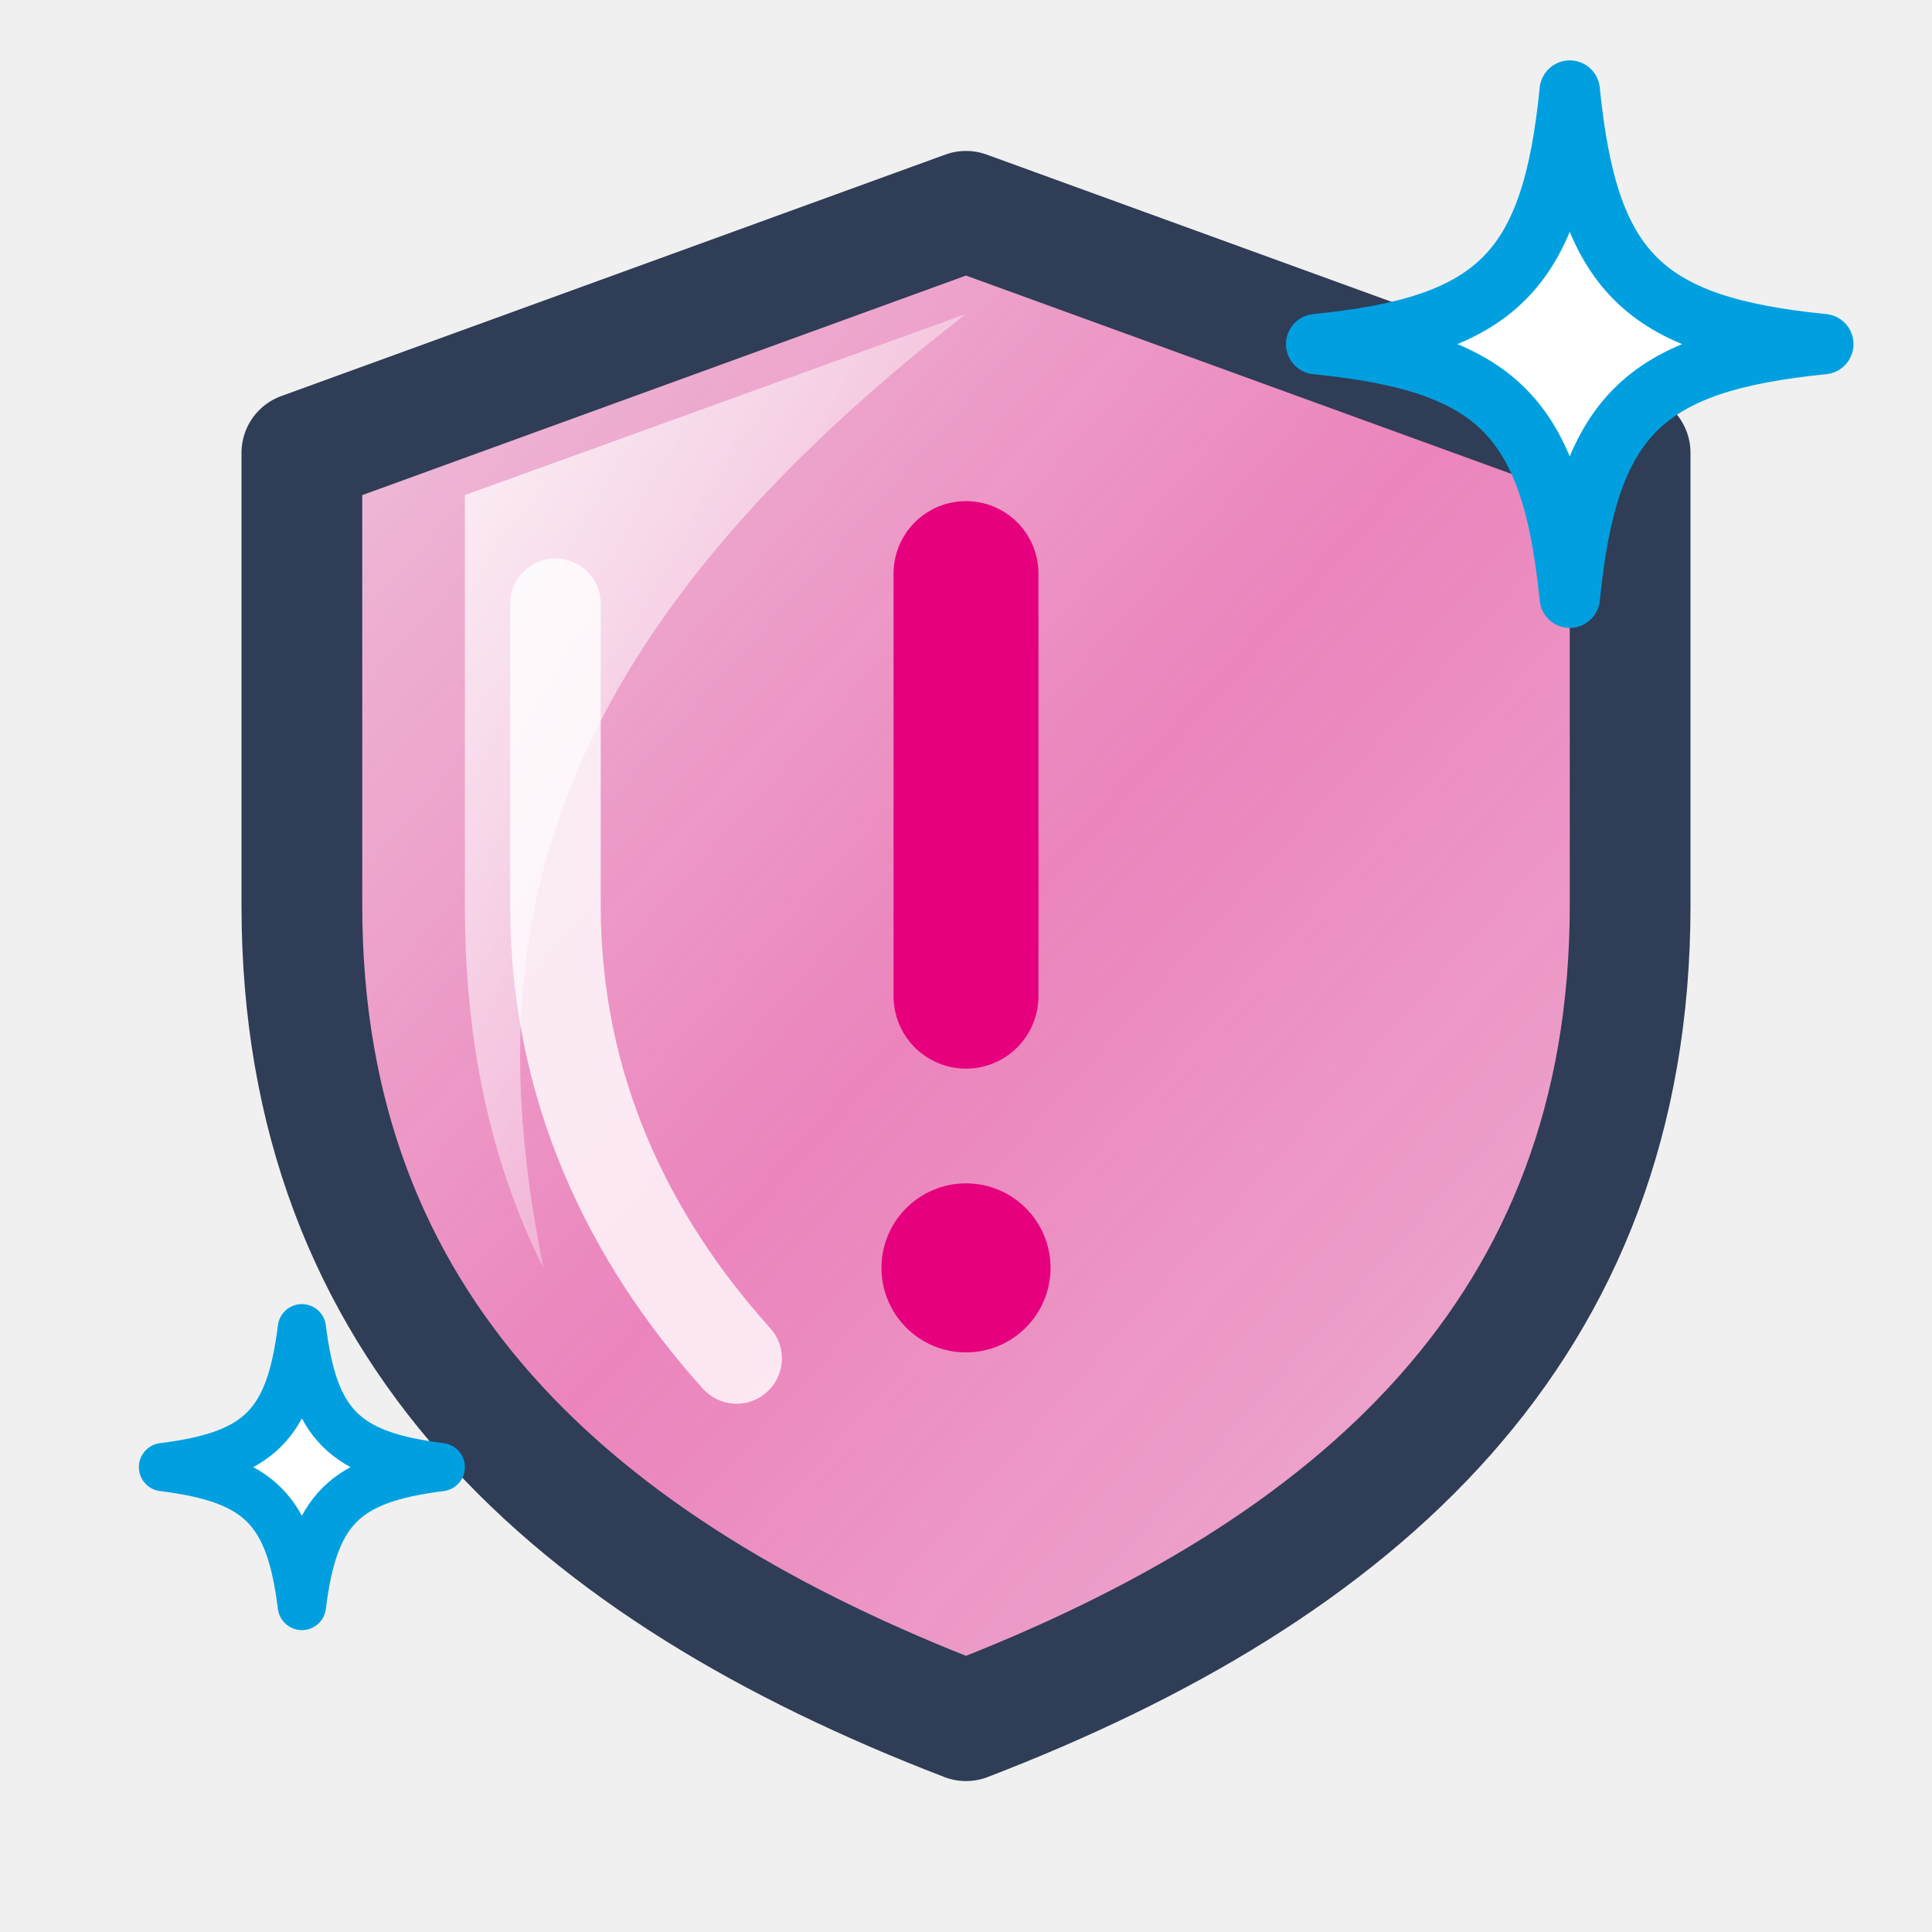
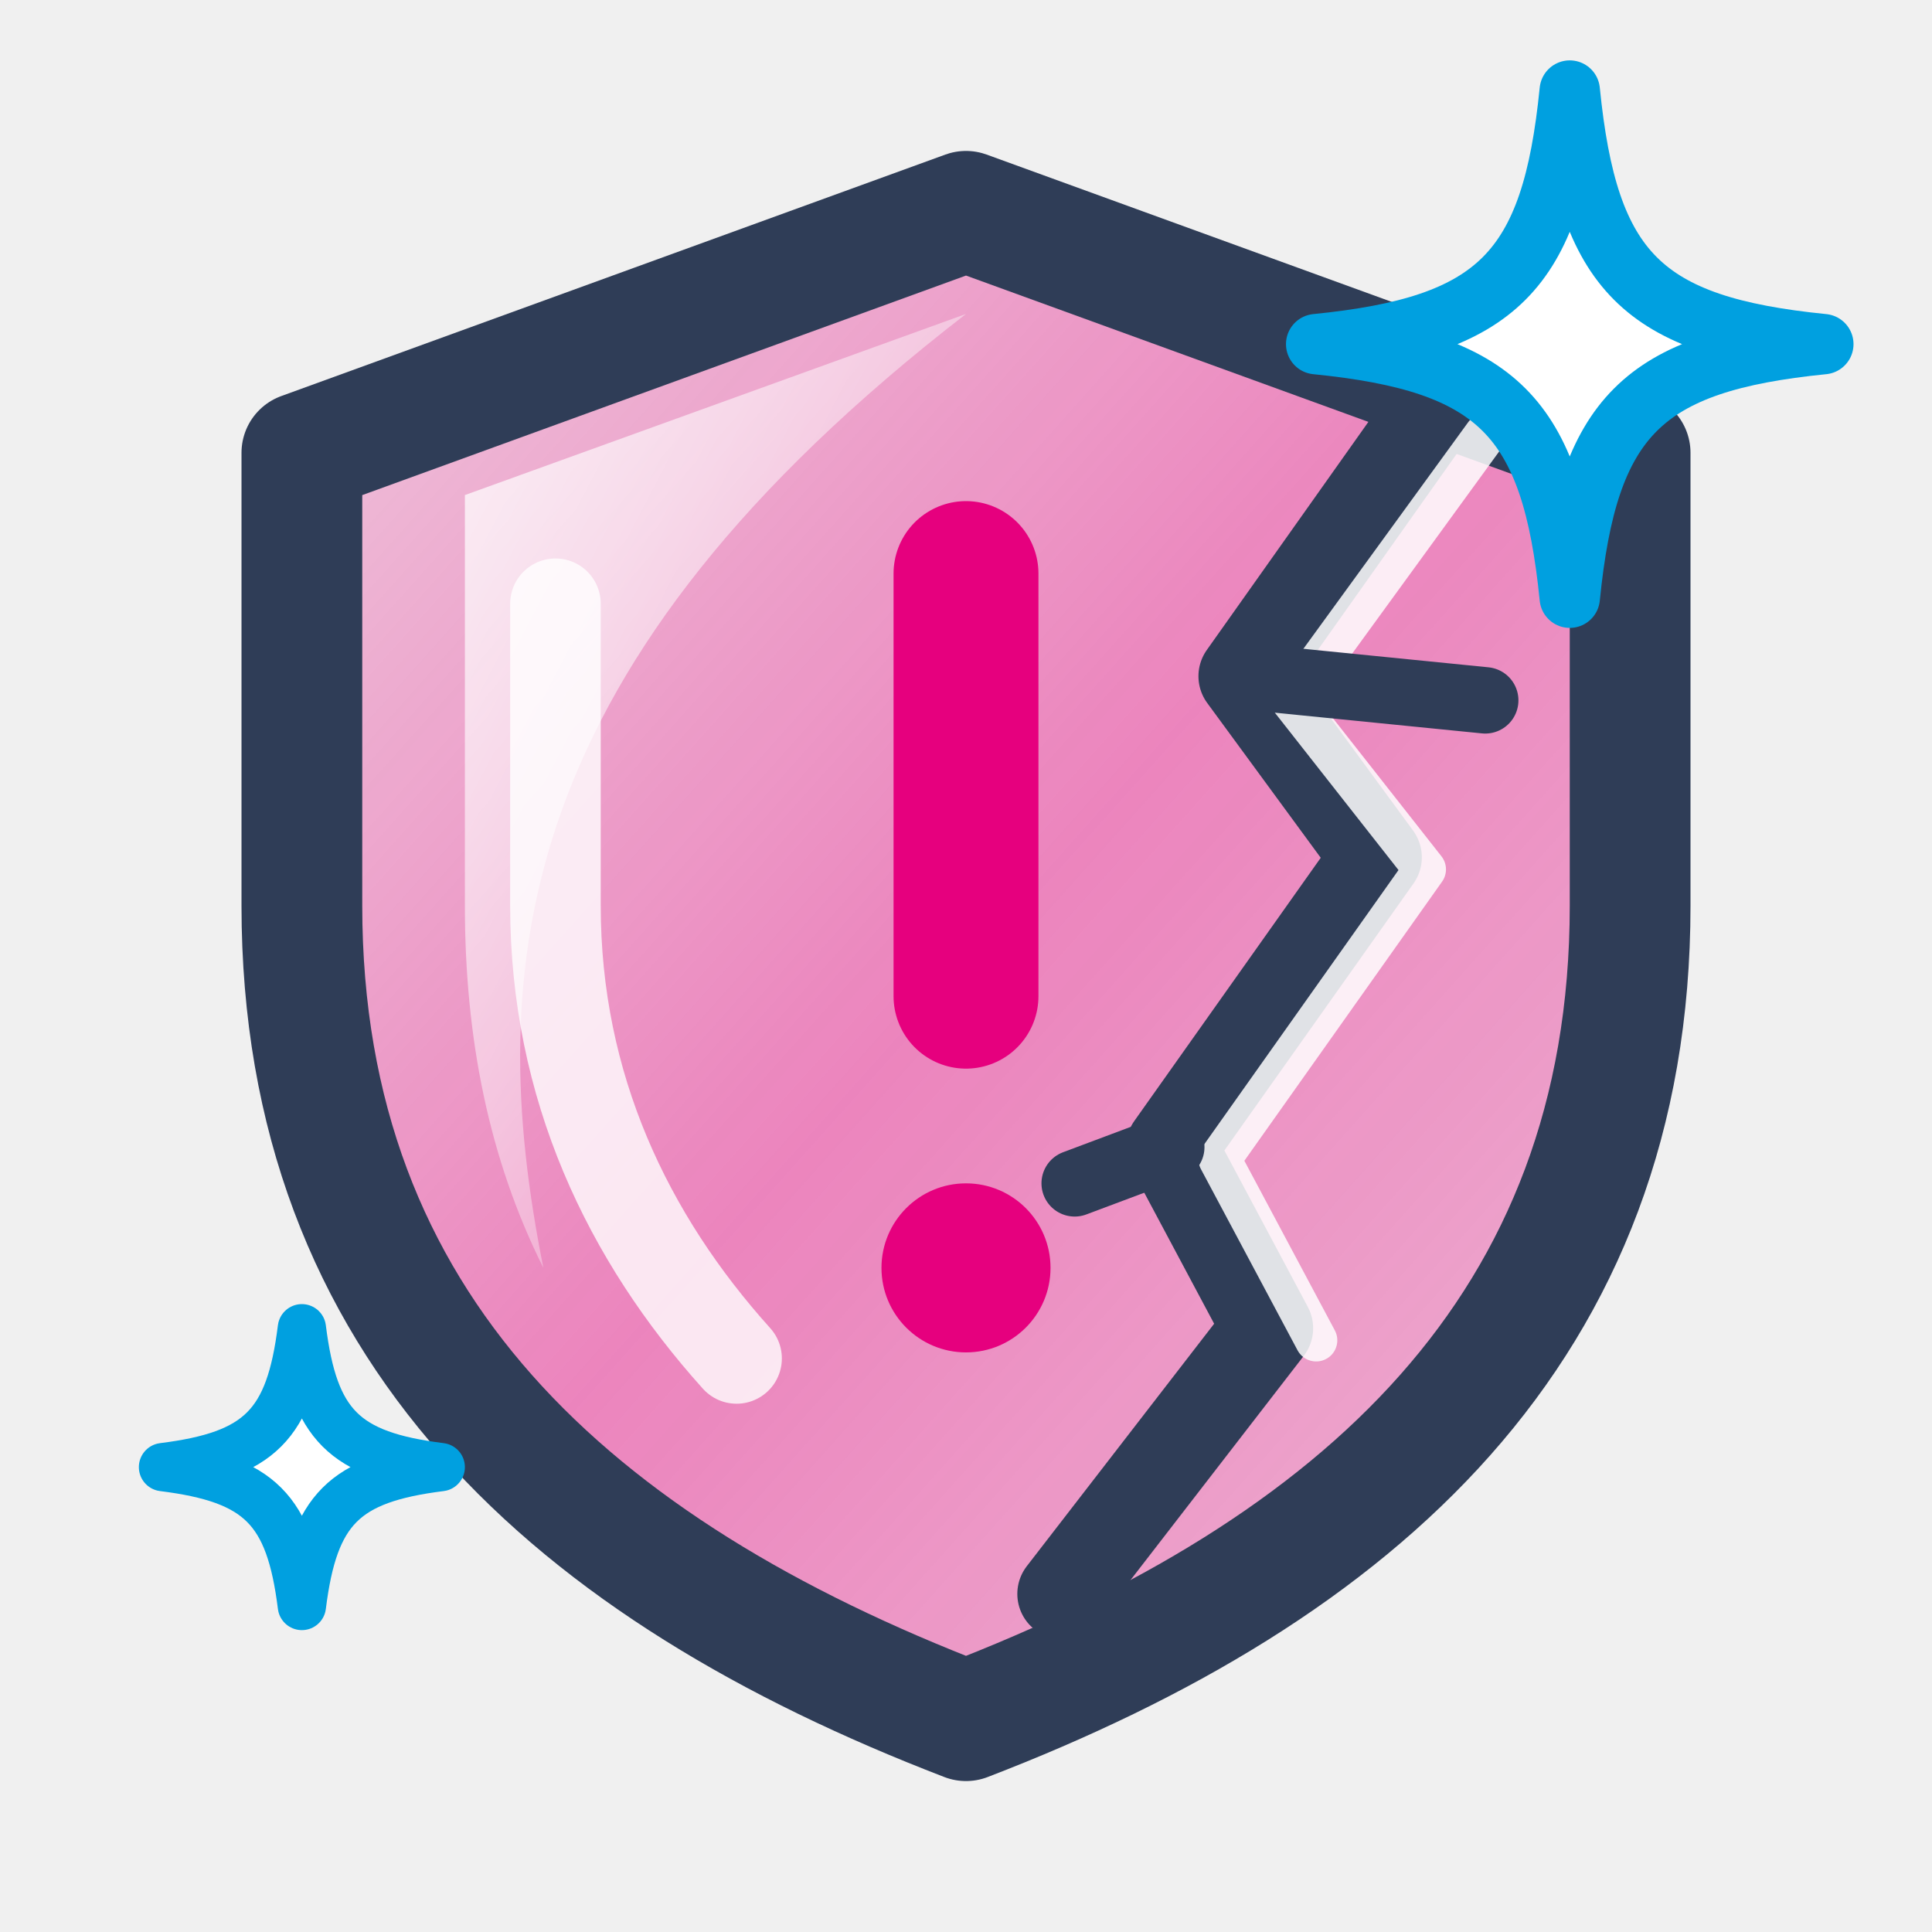
<svg xmlns="http://www.w3.org/2000/svg" viewBox="0 0 32 32" fill="none" stroke-width="2" stroke-linecap="round" stroke-linejoin="round">
  <defs>
    <linearGradient id="g" x1="0" y1="0" x2="1" y2="1">
      <stop offset="0" stop-color="#e6007e" stop-opacity=".18" />
      <stop offset=".5" stop-color="#e6007e" stop-opacity=".45" />
      <stop offset="1" stop-color="#e6007e" stop-opacity=".25" />
    </linearGradient>
    <linearGradient id="s" x1="0" y1="0" x2="1" y2="1">
      <stop offset="0" stop-color="#fff" stop-opacity=".95" />
      <stop offset="1" stop-color="#fff" stop-opacity="0" />
    </linearGradient>
  </defs>
  <path d="M16 3.5l11 4v7.5c0 7-4.5 11-11 13.5C9.5 26 5 22 5 15V7.5z" fill="url(#g)" stroke="#2f3d57" />
  <path d="M16 5.2l-8.3 3v6.800c0 2.200.4 4.200 1.300 6C8 16 8.500 11 16 5.200z" fill="url(#s)" stroke="none" opacity=".85" />
  <path d="M9.200 10v5c0 3 1.200 5.500 3 7.500" fill="none" stroke="#fff" stroke-width="1.500" opacity=".8" />
  <path d="M16 9.5v7" fill="none" stroke="#e6007e" stroke-width="2.4" />
  <circle cx="16" cy="21" r="1.4" fill="#e6007e" stroke="none" />
+   <path d="M24 6.4L20.6 11.2L22.8 14.2L19.4 19L21 22L17.6 26.4" fill="none" stroke="#2f3d57" stroke-width="1.5" />
+   <path d="M24.6 7.2L21.4 11.6L23.6 14.4L20.2 19.2L21.8 22.2" fill="none" stroke="#ffffff" stroke-width=".7" opacity=".85" />
+   <path d="M20.6 11.2L24.6 11.6M19.4 19L17.8 19.6" fill="none" stroke="#2f3d57" stroke-width="1.1" />
  <path d="M26 1.5c.3 3 1.2 3.9 4.2 4.2-3 .3-3.9 1.2-4.2 4.2-.3-3-1.2-3.9-4.2-4.2 3-.3 3.9-1.2 4.2-4.2z" fill="#ffffff" stroke="#00a0e0" stroke-width="1" />
  <path d="M5 22c.2 1.6.7 2.1 2.3 2.3-1.6.2-2.1.7-2.3 2.3-.2-1.6-.7-2.1-2.3-2.3 1.6-.2 2.1-.7 2.3-2.3z" fill="#ffffff" stroke="#00a0e0" stroke-width=".8" />
</svg>
